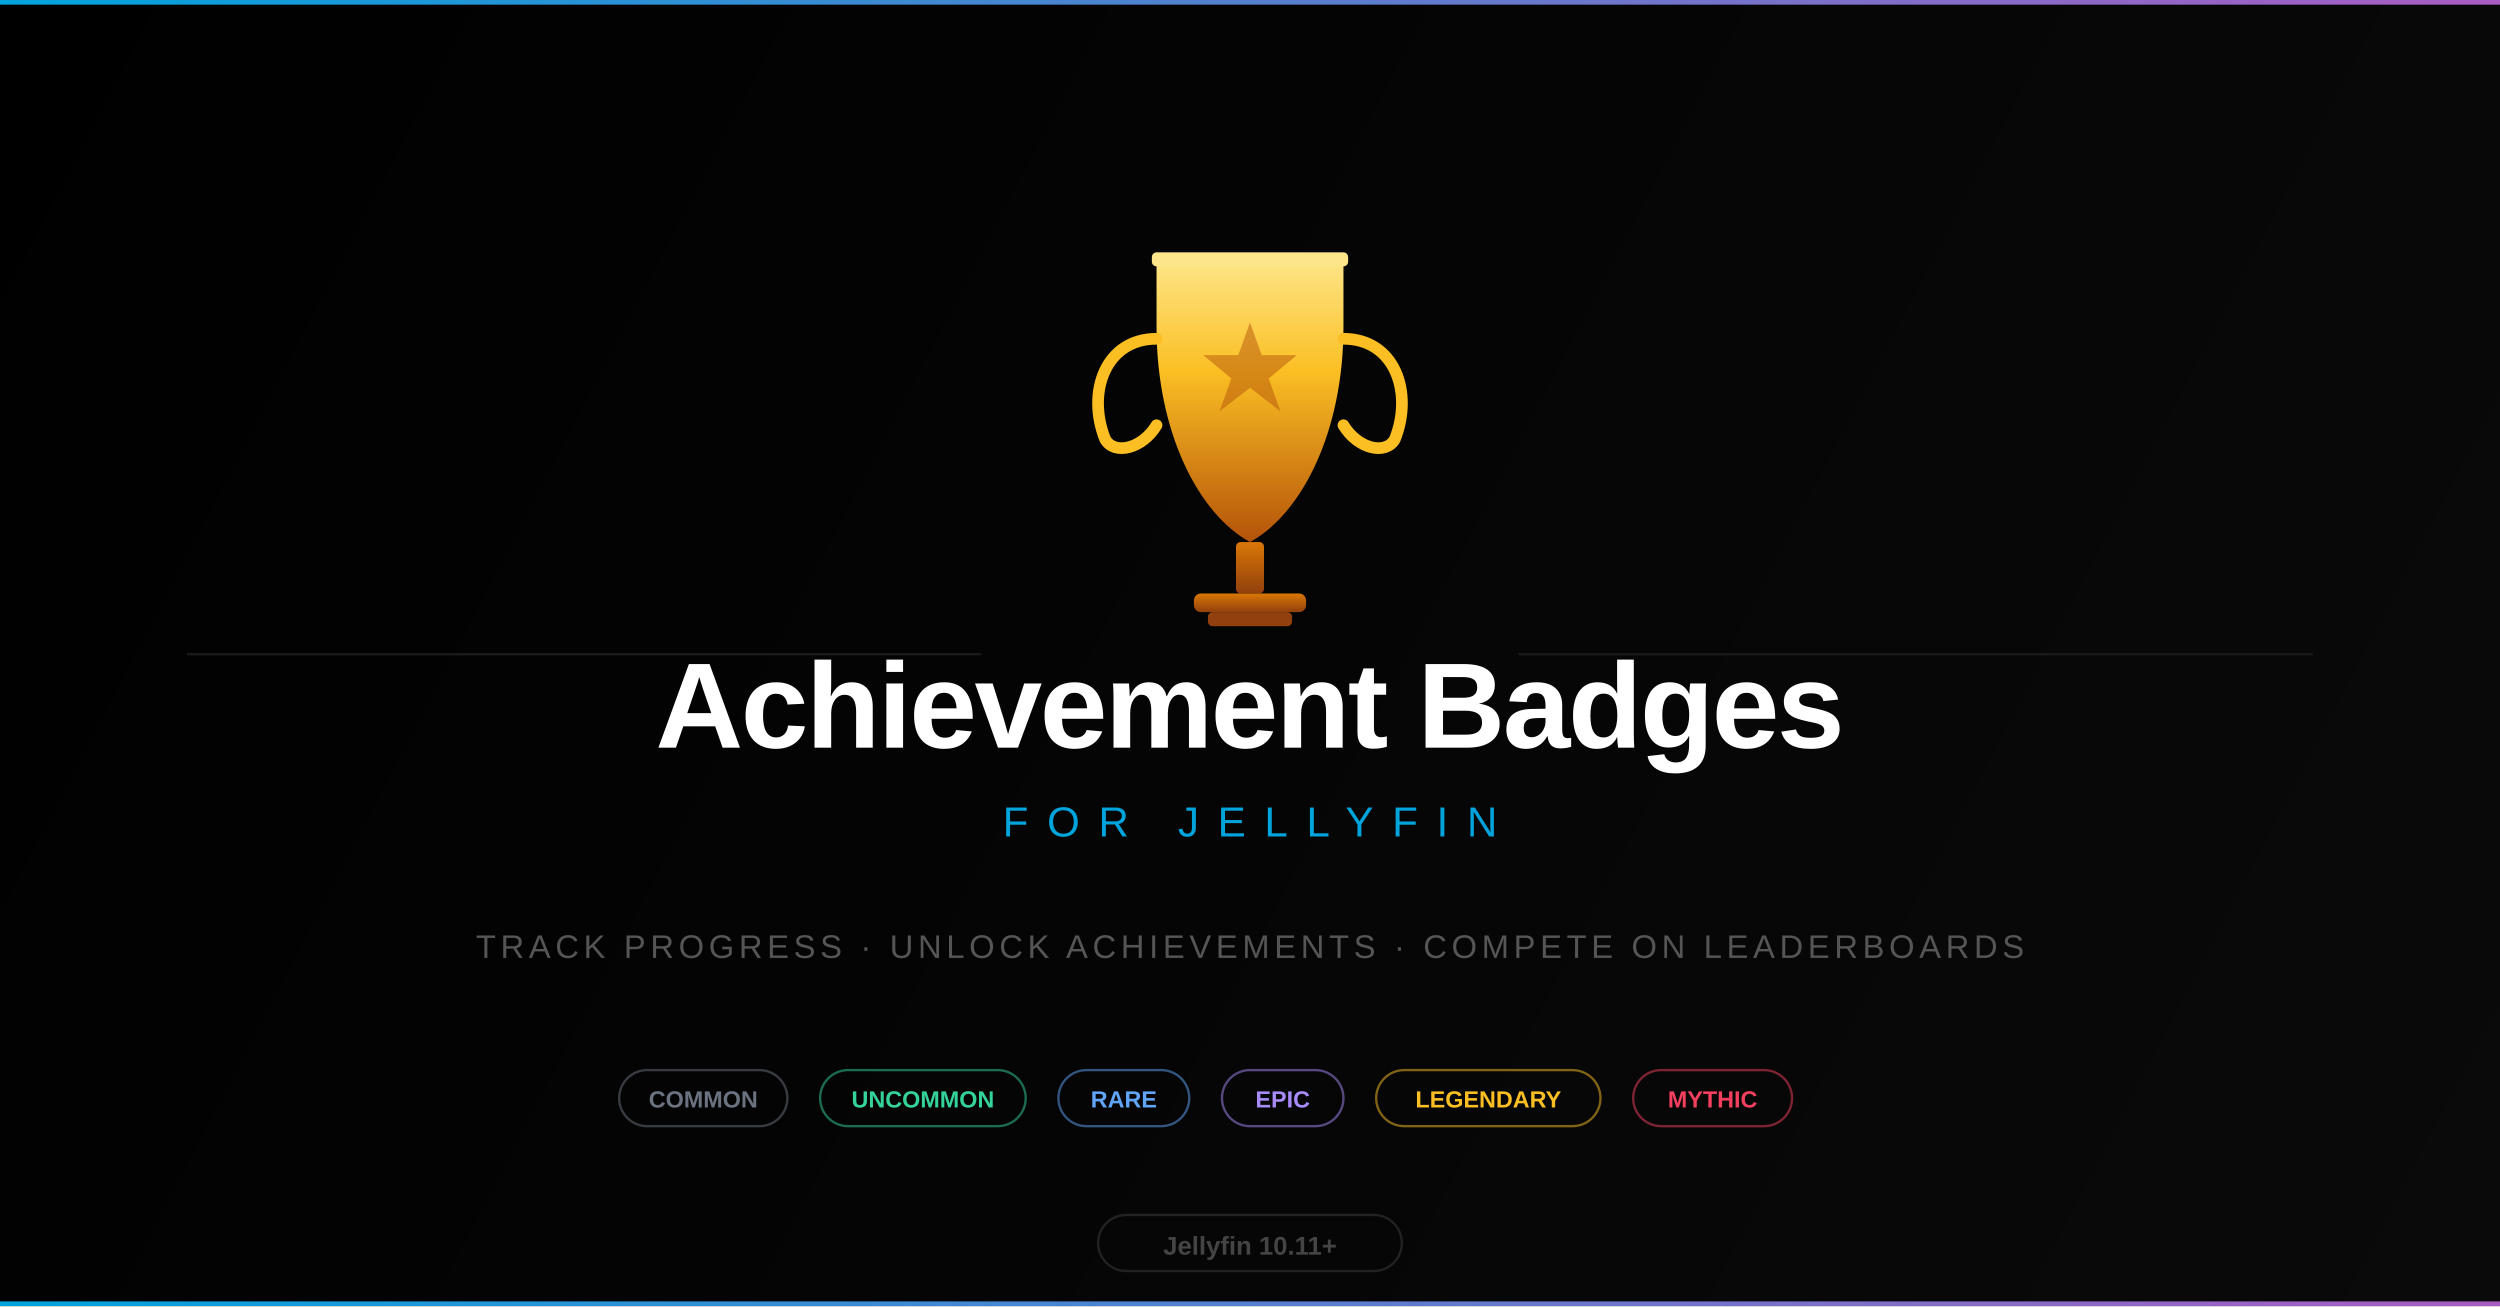
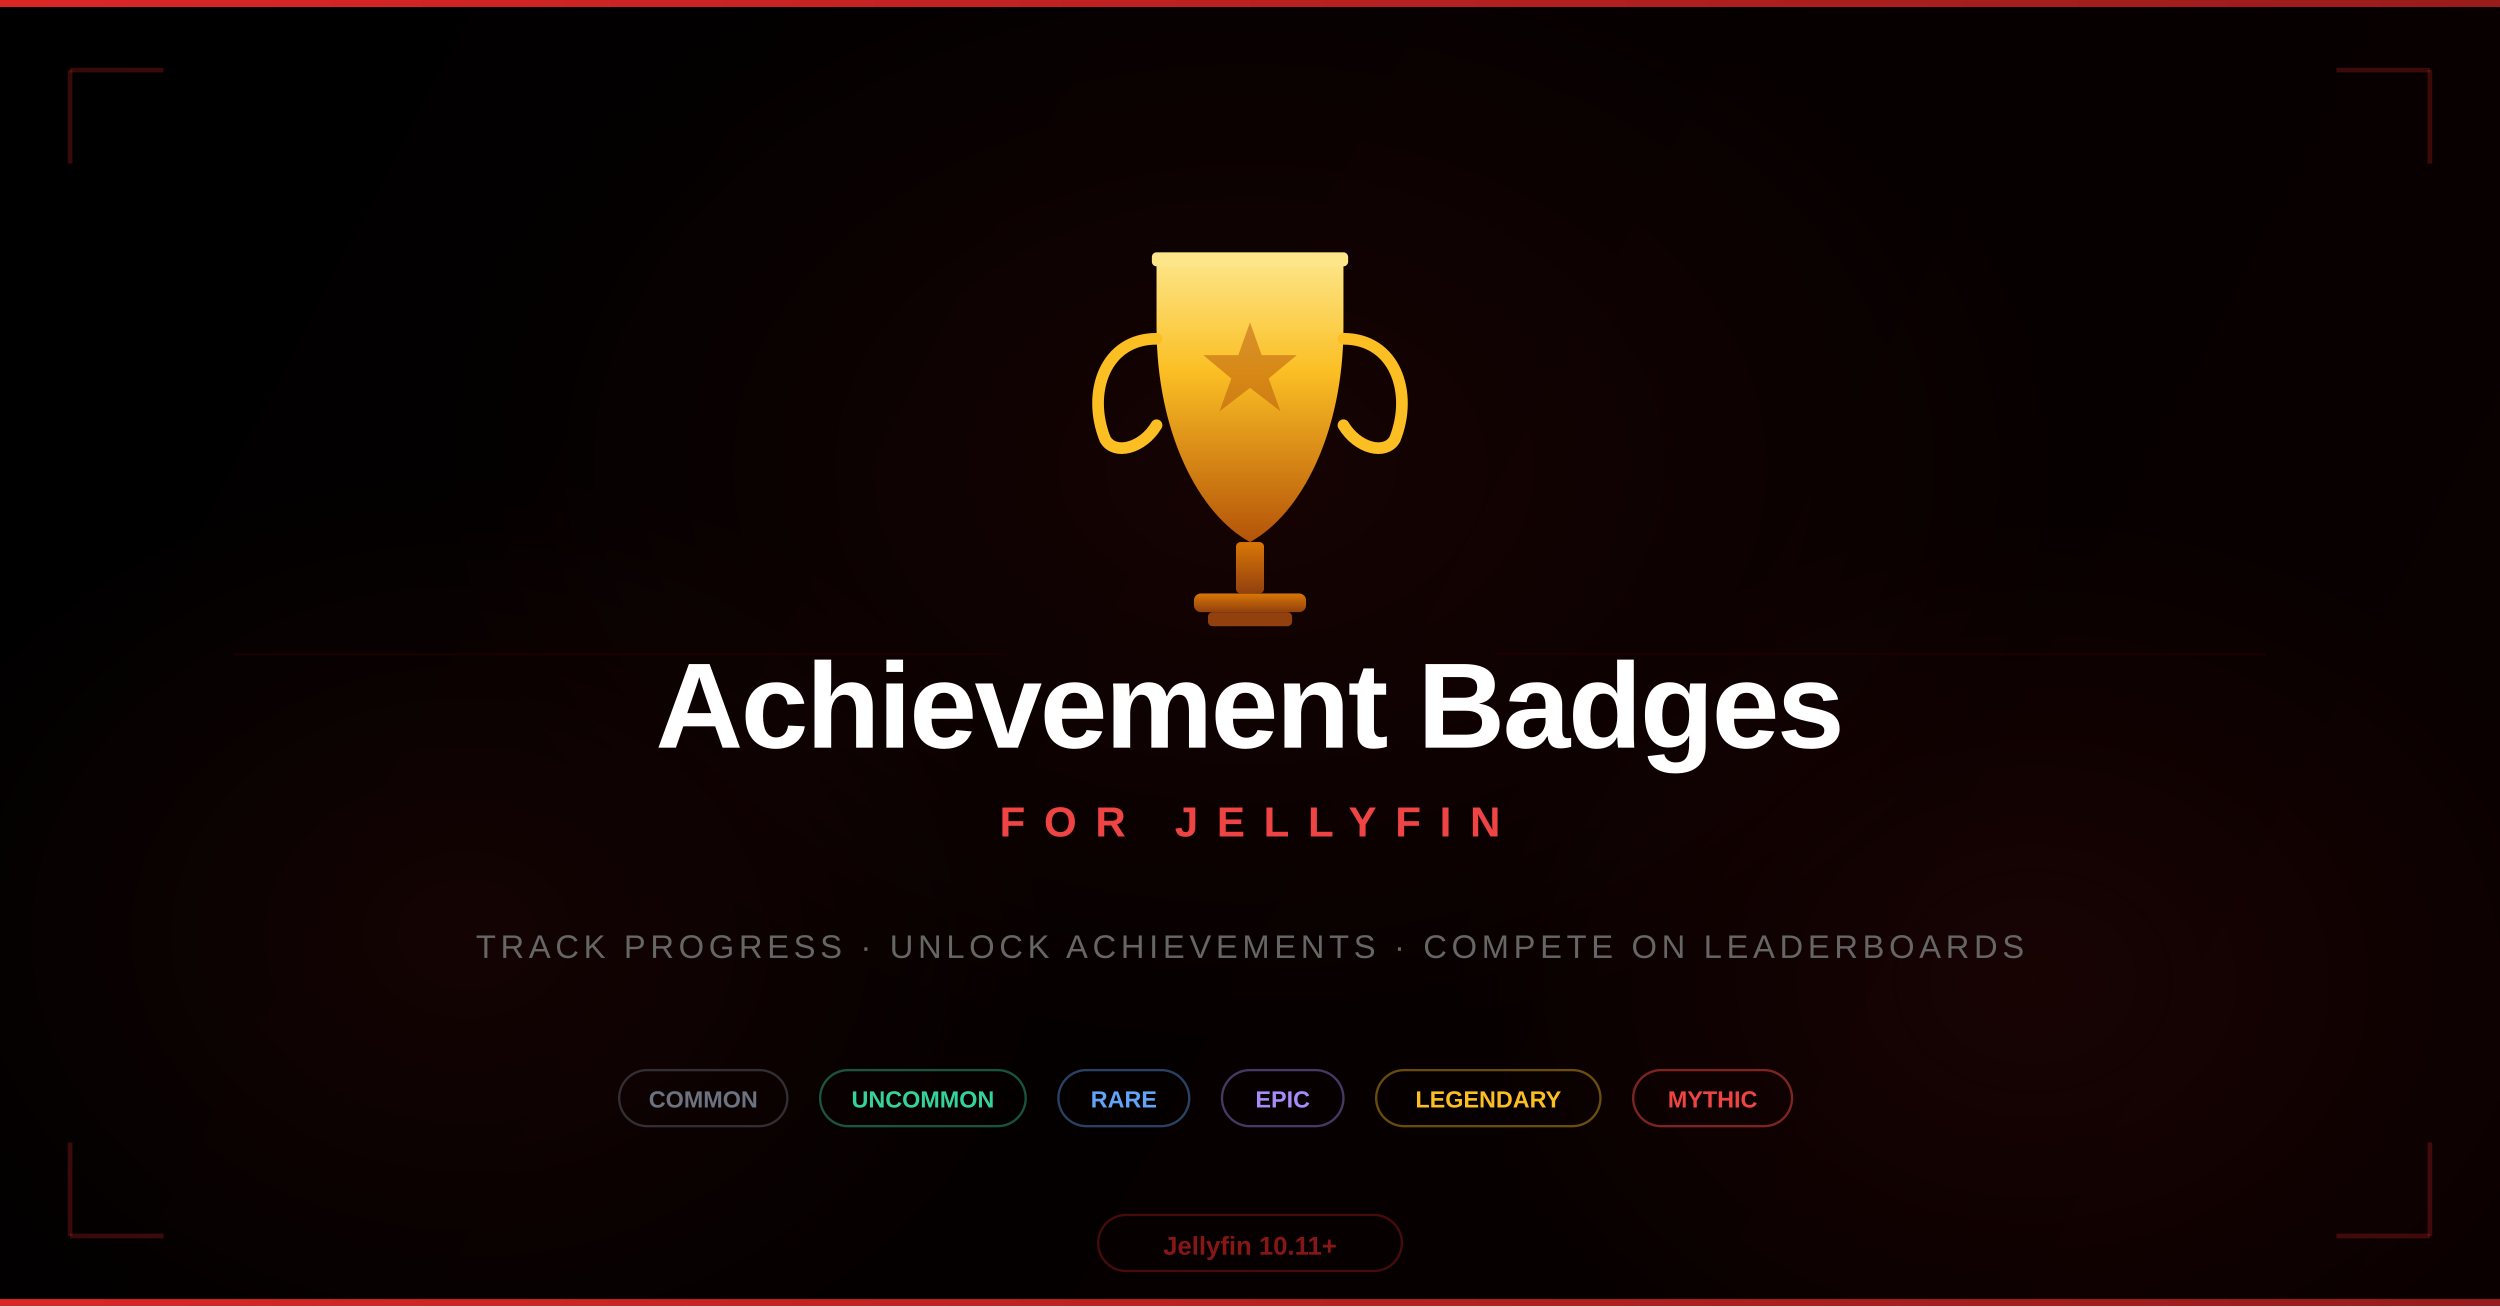
<svg xmlns="http://www.w3.org/2000/svg" viewBox="0 0 1070 559" width="1070" height="559">
  <defs>
    <linearGradient id="bg" x1="0" y1="0" x2="1070" y2="559" gradientUnits="userSpaceOnUse">
      <stop offset="0%" stop-color="#000000" />
-       <stop offset="100%" stop-color="#0a0a0a" />
+       <stop offset="100%" stop-color="#0a0000" />
    </linearGradient>
-     <linearGradient id="accent" x1="0%" y1="0%" x2="100%" y2="0%">
-       <stop offset="0%" stop-color="#00a4dc" />
-       <stop offset="100%" stop-color="#aa5cc3" />
+     <linearGradient id="redAccent" x1="0%" y1="0%" x2="100%" y2="0%">
+       <stop offset="0%" stop-color="#dc2626" />
+       <stop offset="100%" stop-color="#991b1b" />
    </linearGradient>
-     <linearGradient id="goldG" x1="0%" y1="0%" x2="0%" y2="100%">
+     <linearGradient id="redGlow" x1="0%" y1="0%" x2="100%" y2="100%">
+       <stop offset="0%" stop-color="#ef4444" />
+       <stop offset="100%" stop-color="#b91c1c" />
+     </linearGradient>
+     <linearGradient id="goldTrophy" x1="0%" y1="0%" x2="0%" y2="100%">
      <stop offset="0%" stop-color="#fde68a" />
      <stop offset="40%" stop-color="#fbbf24" />
      <stop offset="100%" stop-color="#b45309" />
    </linearGradient>
-     <linearGradient id="goldBase" x1="0%" y1="0%" x2="0%" y2="100%">
+     <linearGradient id="goldDark" x1="0%" y1="0%" x2="0%" y2="100%">
      <stop offset="0%" stop-color="#d97706" />
      <stop offset="100%" stop-color="#92400e" />
    </linearGradient>
+     <radialGradient id="redOrb" cx="50%" cy="50%" r="50%">
+       <stop offset="0%" stop-color="#dc2626" stop-opacity="0.08" />
+       <stop offset="100%" stop-color="#dc2626" stop-opacity="0" />
+     </radialGradient>
  </defs>
  <rect width="1070" height="559" fill="url(#bg)" />
-   <rect x="0" y="0" width="1070" height="2" fill="url(#accent)" />
-   <line x1="80" y1="280" x2="420" y2="280" stroke="#1a1a1a" stroke-width="1" />
-   <line x1="650" y1="280" x2="990" y2="280" stroke="#1a1a1a" stroke-width="1" />
+   <ellipse cx="535" cy="200" rx="350" ry="250" fill="url(#redOrb)" />
+   <ellipse cx="200" cy="400" rx="250" ry="200" fill="url(#redOrb)" />
+   <ellipse cx="870" cy="420" rx="250" ry="200" fill="url(#redOrb)" />
+   <rect x="0" y="0" width="1070" height="3" fill="url(#redAccent)" />
+   <line x1="100" y1="280" x2="430" y2="280" stroke="#1a0000" stroke-width="1" />
+   <line x1="640" y1="280" x2="970" y2="280" stroke="#1a0000" stroke-width="1" />
  <g transform="translate(535, 210)">
-     <path d="M-40,-70 L-40,-100 L40,-100 L40,-70 C40,-25 22,10 0,22 C-22,10 -40,-25 -40,-70Z" fill="url(#goldG)" />
+     <path d="M-40,-70 L-40,-100 L40,-100 L40,-70 C40,-25 22,10 0,22 C-22,10 -40,-25 -40,-70Z" fill="url(#goldTrophy)" />
    <rect x="-42" y="-102" width="84" height="6" rx="2" fill="#fde68a" />
    <path d="M-40,-65 C-62,-65 -70,-42 -62,-22 C-58,-15 -46,-18 -40,-28" fill="none" stroke="#fbbf24" stroke-width="5" stroke-linecap="round" />
    <path d="M40,-65 C62,-65 70,-42 62,-22 C58,-15 46,-18 40,-28" fill="none" stroke="#fbbf24" stroke-width="5" stroke-linecap="round" />
    <polygon points="0,-72 5,-58 20,-58 8,-48 13,-34 0,-44 -13,-34 -8,-48 -20,-58 -5,-58" fill="#b45309" opacity="0.5" />
-     <rect x="-6" y="22" width="12" height="22" rx="2" fill="url(#goldBase)" />
-     <rect x="-24" y="44" width="48" height="8" rx="3" fill="url(#goldBase)" />
+     <rect x="-6" y="22" width="12" height="22" rx="2" fill="url(#goldDark)" />
+     <rect x="-24" y="44" width="48" height="8" rx="3" fill="url(#goldDark)" />
    <rect x="-18" y="52" width="36" height="6" rx="2" fill="#92400e" />
  </g>
-   <text x="535" y="320" text-anchor="middle" font-family="'Segoe UI','Helvetica Neue',Arial,sans-serif" font-size="52" font-weight="700" fill="#ffffff" letter-spacing="-1">Achievement Badges</text>
-   <text x="535" y="358" text-anchor="middle" font-family="'Segoe UI','Helvetica Neue',Arial,sans-serif" font-size="18" font-weight="500" fill="#00a4dc" letter-spacing="8">FOR JELLYFIN</text>
-   <text x="535" y="410" text-anchor="middle" font-family="'Segoe UI','Helvetica Neue',Arial,sans-serif" font-size="14" font-weight="400" fill="#555555" letter-spacing="2">TRACK PROGRESS  ·  UNLOCK ACHIEVEMENTS  ·  COMPETE ON LEADERBOARDS</text>
+   <text x="535" y="320" text-anchor="middle" font-family="'Segoe UI','Helvetica Neue',Arial,sans-serif" font-size="52" font-weight="800" fill="#ffffff" letter-spacing="-1">Achievement Badges</text>
+   <text x="535" y="358" text-anchor="middle" font-family="'Segoe UI','Helvetica Neue',Arial,sans-serif" font-size="18" font-weight="600" fill="#ef4444" letter-spacing="8">FOR JELLYFIN</text>
+   <text x="535" y="410" text-anchor="middle" font-family="'Segoe UI','Helvetica Neue',Arial,sans-serif" font-size="14" font-weight="400" fill="#666666" letter-spacing="2">TRACK PROGRESS  ·  UNLOCK ACHIEVEMENTS  ·  COMPETE ON LEADERBOARDS</text>
  <g transform="translate(535, 470)" font-family="'Segoe UI','Helvetica Neue',Arial,sans-serif" font-size="10" font-weight="700" text-anchor="middle">
-     <rect x="-270" y="-12" width="72" height="24" rx="12" fill="none" stroke="#6b7280" stroke-width="1" opacity="0.5" />
+     <rect x="-270" y="-12" width="72" height="24" rx="12" fill="none" stroke="#6b7280" stroke-width="1" opacity="0.4" />
    <text x="-234" y="4" fill="#6b7280">COMMON</text>
-     <rect x="-184" y="-12" width="88" height="24" rx="12" fill="none" stroke="#34d399" stroke-width="1" opacity="0.5" />
+     <rect x="-184" y="-12" width="88" height="24" rx="12" fill="none" stroke="#34d399" stroke-width="1" opacity="0.4" />
    <text x="-140" y="4" fill="#34d399">UNCOMMON</text>
-     <rect x="-82" y="-12" width="56" height="24" rx="12" fill="none" stroke="#60a5fa" stroke-width="1" opacity="0.5" />
+     <rect x="-82" y="-12" width="56" height="24" rx="12" fill="none" stroke="#60a5fa" stroke-width="1" opacity="0.4" />
    <text x="-54" y="4" fill="#60a5fa">RARE</text>
-     <rect x="-12" y="-12" width="52" height="24" rx="12" fill="none" stroke="#a78bfa" stroke-width="1" opacity="0.5" />
+     <rect x="-12" y="-12" width="52" height="24" rx="12" fill="none" stroke="#a78bfa" stroke-width="1" opacity="0.4" />
    <text x="14" y="4" fill="#a78bfa">EPIC</text>
-     <rect x="54" y="-12" width="96" height="24" rx="12" fill="none" stroke="#fbbf24" stroke-width="1" opacity="0.5" />
+     <rect x="54" y="-12" width="96" height="24" rx="12" fill="none" stroke="#fbbf24" stroke-width="1" opacity="0.4" />
    <text x="102" y="4" fill="#fbbf24">LEGENDARY</text>
-     <rect x="164" y="-12" width="68" height="24" rx="12" fill="none" stroke="#f43f5e" stroke-width="1" opacity="0.5" />
-     <text x="198" y="4" fill="#f43f5e">MYTHIC</text>
+     <rect x="164" y="-12" width="68" height="24" rx="12" fill="none" stroke="#ef4444" stroke-width="1" opacity="0.5" />
+     <text x="198" y="4" fill="#ef4444">MYTHIC</text>
  </g>
-   <rect x="470" y="520" width="130" height="24" rx="12" fill="none" stroke="#222222" stroke-width="1" />
-   <text x="535" y="537" text-anchor="middle" font-family="'Segoe UI','Helvetica Neue',Arial,sans-serif" font-size="11" font-weight="600" fill="#444444">Jellyfin 10.11+</text>
-   <rect x="0" y="557" width="1070" height="2" fill="url(#accent)" />
+   <rect x="470" y="520" width="130" height="24" rx="12" fill="none" stroke="#dc2626" stroke-width="1" opacity="0.3" />
+   <text x="535" y="537" text-anchor="middle" font-family="'Segoe UI','Helvetica Neue',Arial,sans-serif" font-size="11" font-weight="600" fill="#dc2626" opacity="0.6">Jellyfin 10.11+</text>
+   <line x1="30" y1="30" x2="30" y2="70" stroke="#dc2626" stroke-width="2" opacity="0.25" />
+   <line x1="30" y1="30" x2="70" y2="30" stroke="#dc2626" stroke-width="2" opacity="0.25" />
+   <line x1="1040" y1="30" x2="1040" y2="70" stroke="#dc2626" stroke-width="2" opacity="0.25" />
+   <line x1="1040" y1="30" x2="1000" y2="30" stroke="#dc2626" stroke-width="2" opacity="0.25" />
+   <line x1="30" y1="529" x2="30" y2="489" stroke="#dc2626" stroke-width="2" opacity="0.25" />
+   <line x1="30" y1="529" x2="70" y2="529" stroke="#dc2626" stroke-width="2" opacity="0.25" />
+   <line x1="1040" y1="529" x2="1040" y2="489" stroke="#dc2626" stroke-width="2" opacity="0.25" />
+   <line x1="1040" y1="529" x2="1000" y2="529" stroke="#dc2626" stroke-width="2" opacity="0.25" />
+   <rect x="0" y="556" width="1070" height="3" fill="url(#redAccent)" />
</svg>
